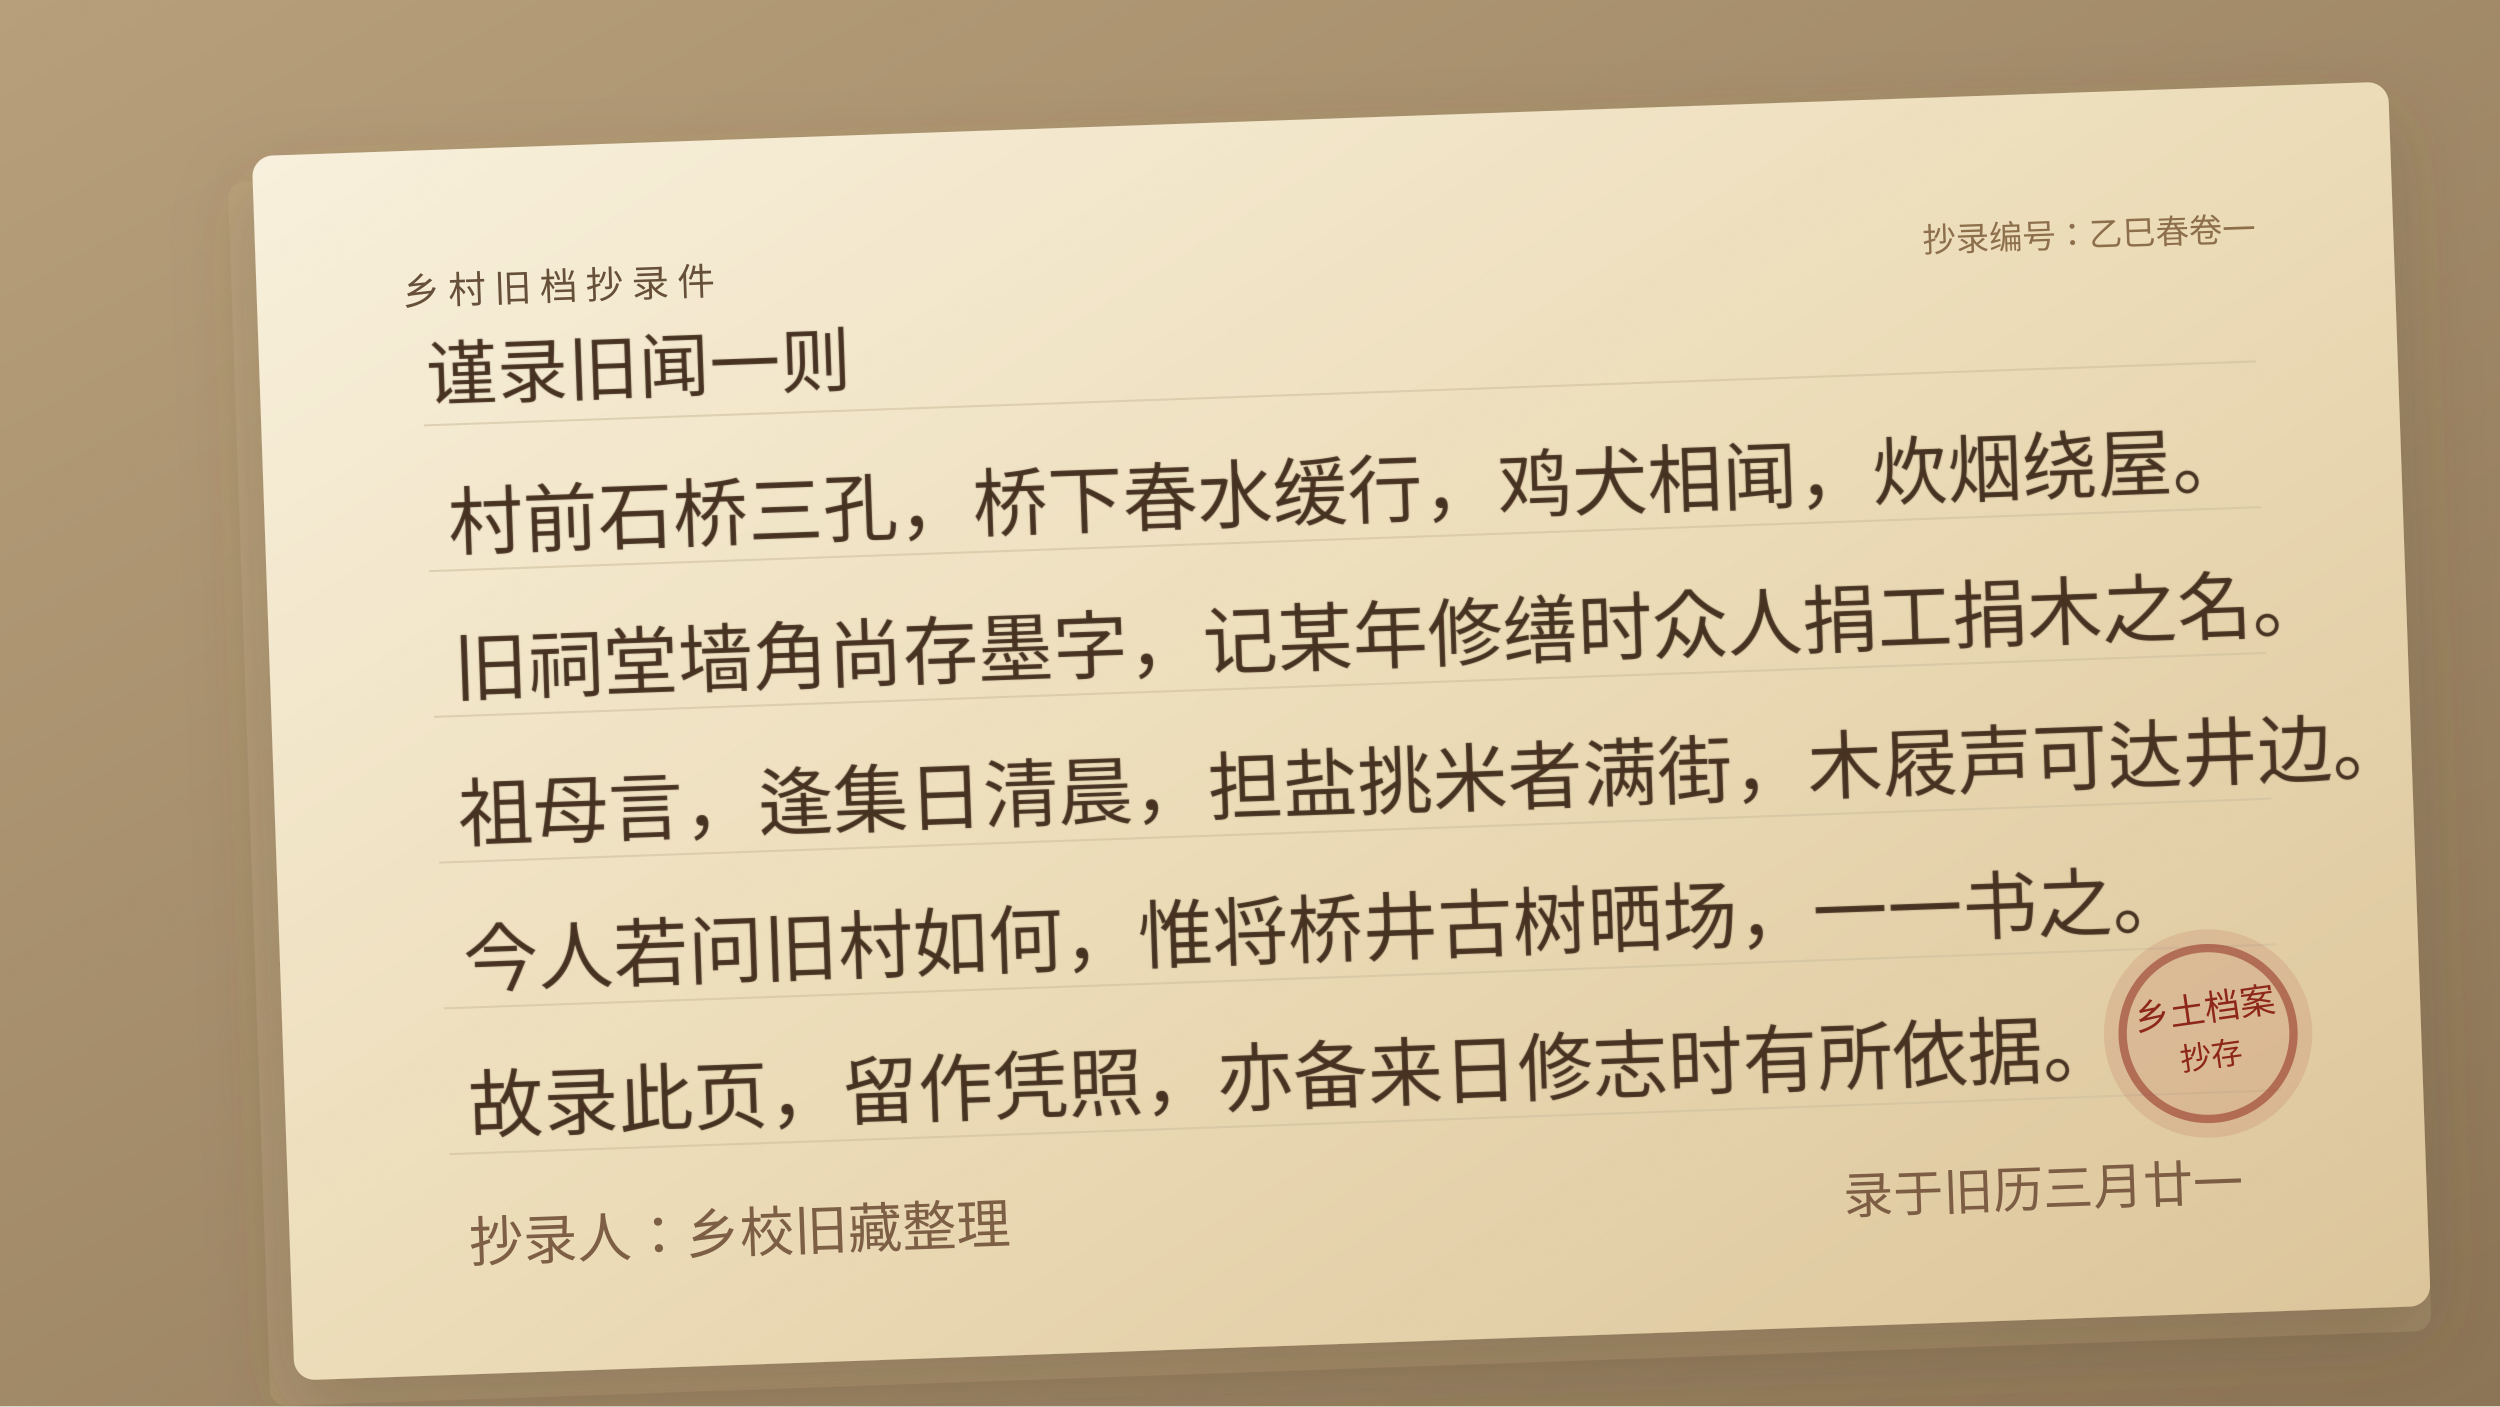
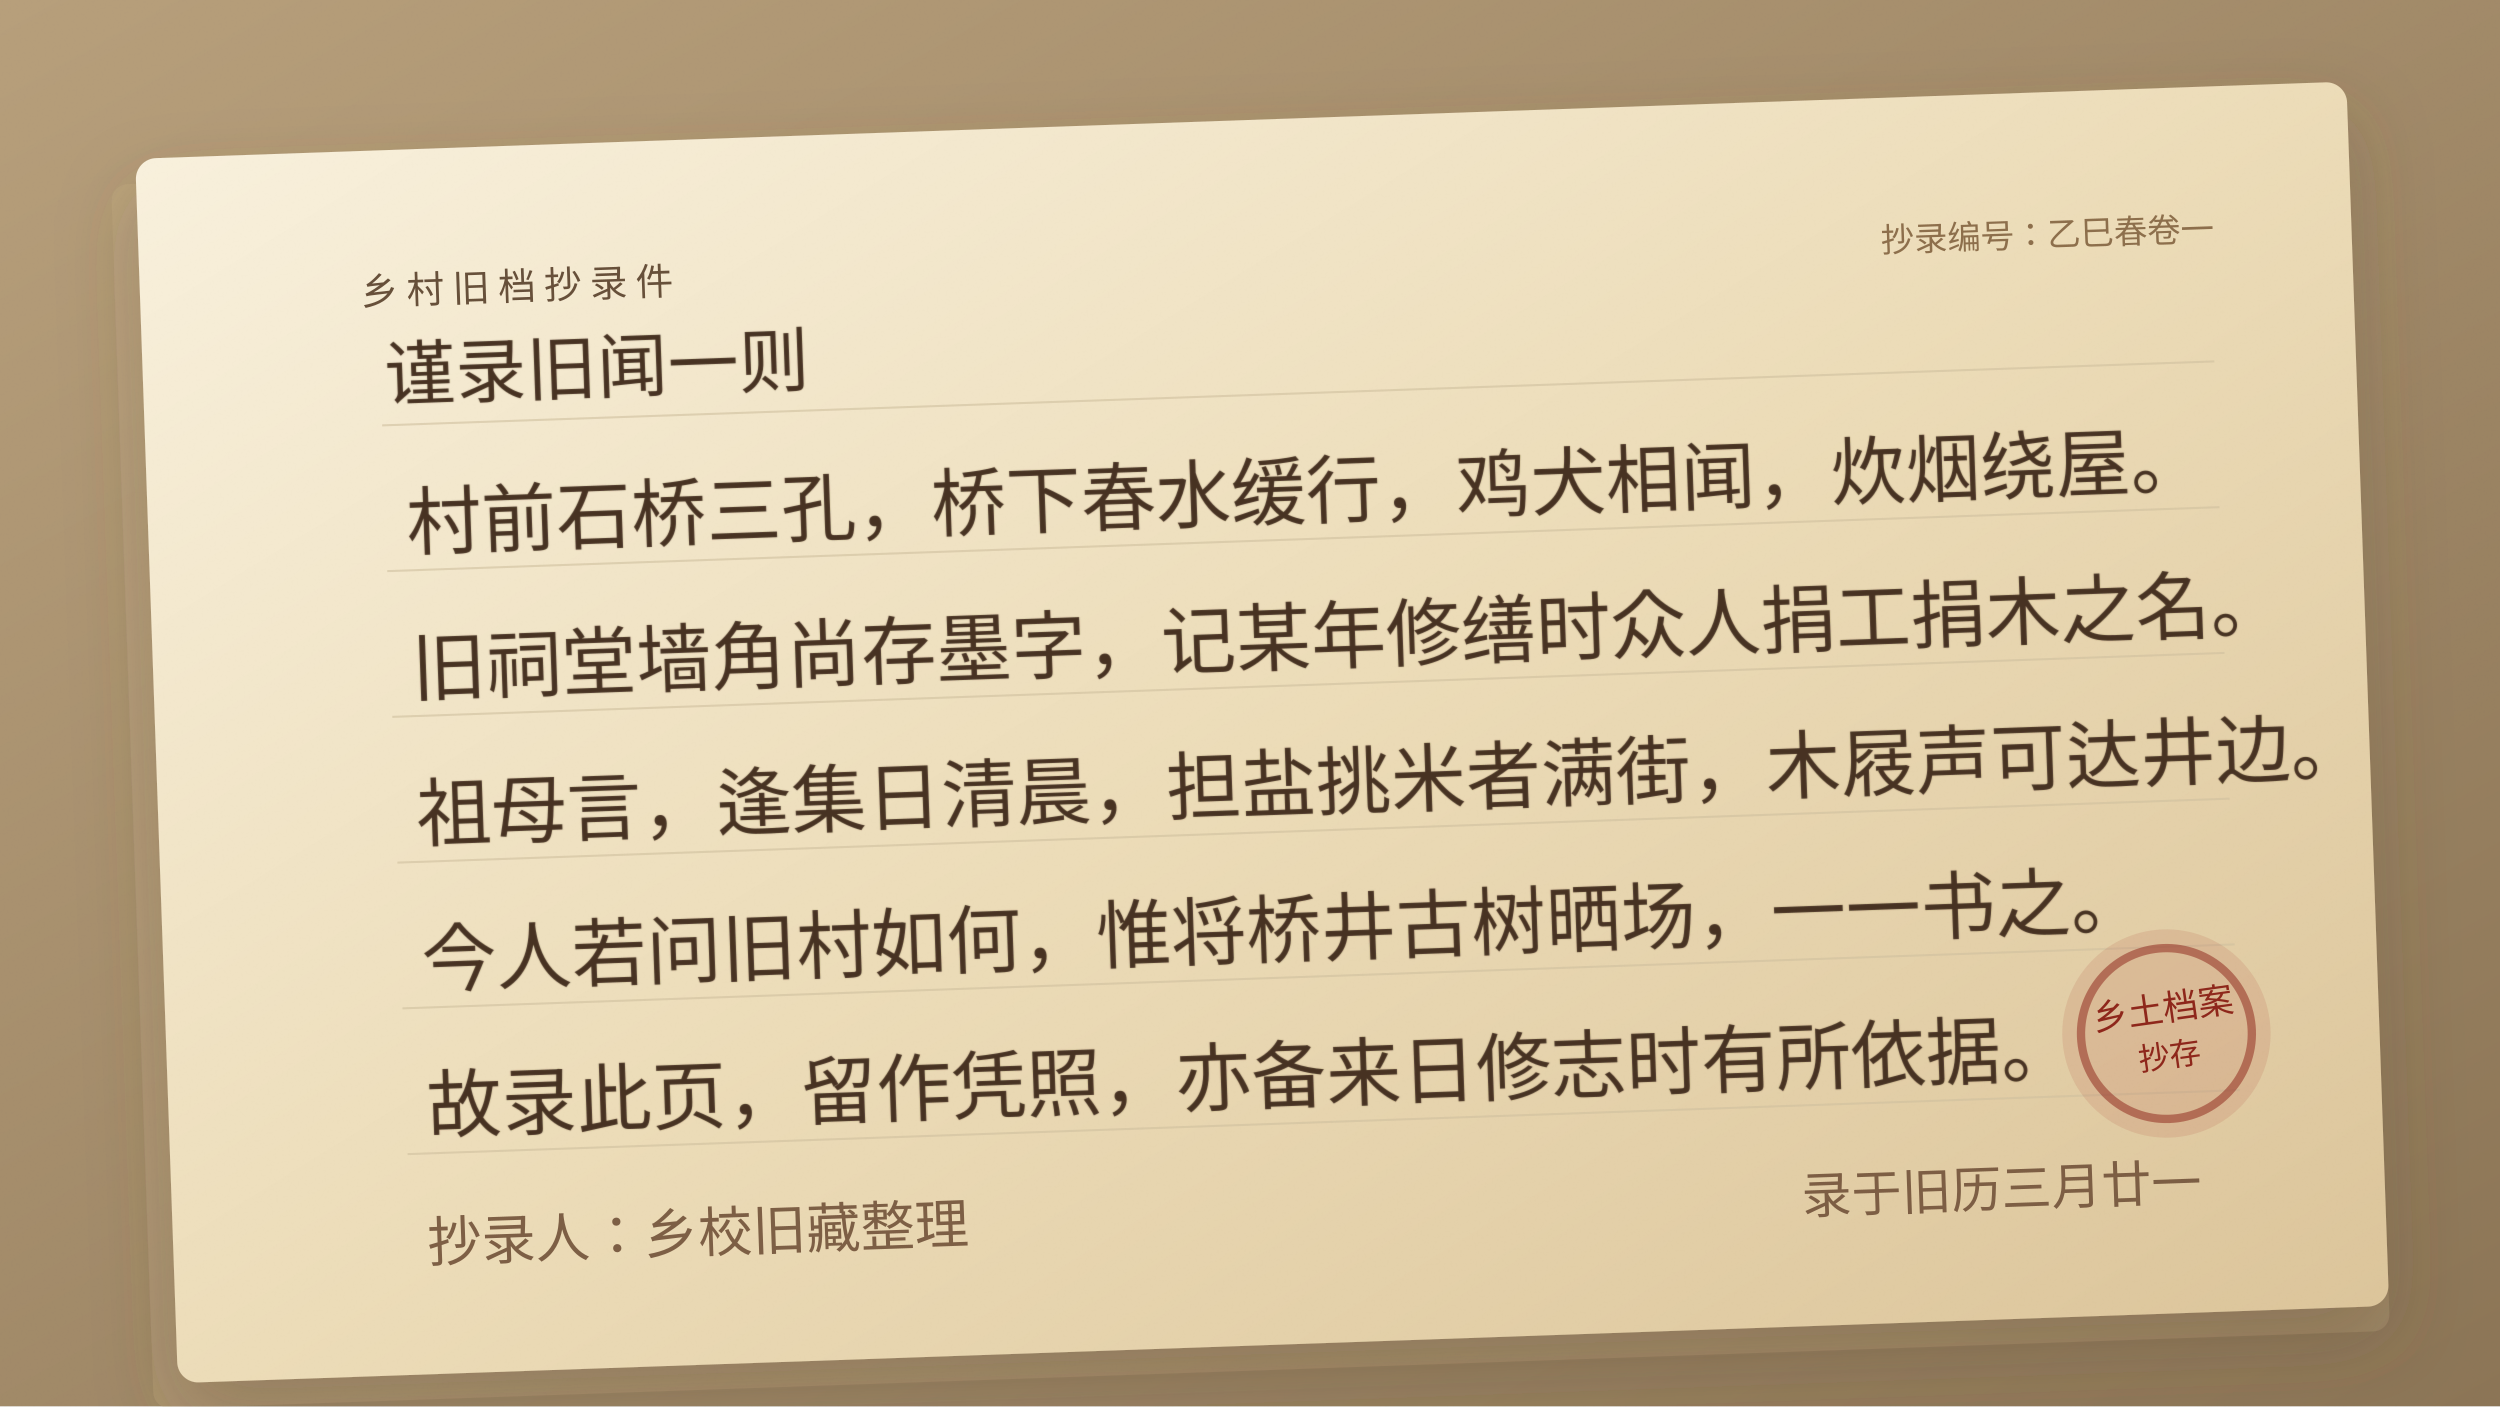
<svg xmlns="http://www.w3.org/2000/svg" viewBox="0 0 1200 675" role="img" aria-labelledby="title desc">
  <defs>
    <linearGradient id="desk" x1="0" y1="0" x2="1" y2="1">
      <stop offset="0%" stop-color="#b79f7b" />
      <stop offset="100%" stop-color="#8c7556" />
    </linearGradient>
    <linearGradient id="paper" x1="0" y1="0" x2="1" y2="1">
      <stop offset="0%" stop-color="#f8f0dc" />
      <stop offset="50%" stop-color="#ecdcb8" />
      <stop offset="100%" stop-color="#dcc59b" />
    </linearGradient>
    <filter id="shadow" x="-20%" y="-20%" width="140%" height="140%">
      <feDropShadow dx="0" dy="16" stdDeviation="18" flood-color="#5b4830" flood-opacity="0.25" />
    </filter>
    <filter id="paperGrain">
      <feTurbulence type="fractalNoise" baseFrequency="0.85" numOctaves="2" stitchTiles="stitch" result="noise" />
      <feColorMatrix in="noise" type="saturate" values="0" result="monoNoise" />
      <feComponentTransfer in="monoNoise" result="softNoise">
        <feFuncA type="table" tableValues="0 0.04" />
      </feComponentTransfer>
    </filter>
    <filter id="inkBleed" x="-10%" y="-10%" width="120%" height="120%">
      <feGaussianBlur stdDeviation="0.45" />
    </filter>
  </defs>
  <rect width="1200" height="675" fill="url(#desk)" />
-   <g transform="translate(72 28) rotate(-2 540 300)">
-     <rect x="46" y="42" width="1038" height="588" rx="8" fill="#cdb288" opacity="0.24" />
-     <rect x="58" y="30" width="1026" height="588" rx="10" fill="url(#paper)" filter="url(#shadow)" />
-     <rect x="58" y="30" width="1026" height="588" rx="10" fill="#fff" opacity="0.08" filter="url(#paperGrain)" />
+   <g transform="translate(52 28) rotate(-2 540 300)">
+     <rect x="10" y="42" width="1074" height="588" rx="8" fill="#cdb288" opacity="0.24" />
+     <rect x="22" y="30" width="1062" height="588" rx="10" fill="url(#paper)" filter="url(#shadow)" />
+     <rect x="22" y="30" width="1062" height="588" rx="10" fill="#fff" opacity="0.08" filter="url(#paperGrain)" />
    <g fill="none" stroke="#cfbf9e" stroke-width="1" opacity="0.6">
      <line x1="136" y1="162" x2="1016" y2="162" />
      <line x1="136" y1="232" x2="1016" y2="232" />
      <line x1="136" y1="302" x2="1016" y2="302" />
      <line x1="136" y1="372" x2="1016" y2="372" />
      <line x1="136" y1="442" x2="1016" y2="442" />
      <line x1="136" y1="512" x2="1016" y2="512" />
    </g>
    <text x="128" y="104" fill="#67503a" font-size="18" font-family="SimSun, serif" letter-spacing="4">乡村旧档抄录件</text>
    <text x="858" y="104" fill="#8d6f4c" font-size="16" font-family="FangSong, STFangsong, serif">抄录编号：乙巳春卷一</text>
    <g fill="#463222" font-family="STXingkai, Xingkai SC, KaiTi, STKaiti, serif" filter="url(#inkBleed)">
      <text x="138" y="150" font-size="34">谨录旧闻一则</text>
      <text x="146" y="222" font-size="36">村前石桥三孔，桥下春水缓行，鸡犬相闻，炊烟绕屋。</text>
      <text x="146" y="292" font-size="36">旧祠堂墙角尚存墨字，记某年修缮时众人捐工捐木之名。</text>
      <text x="146" y="362" font-size="36">祖母言，逢集日清晨，担盐挑米者满街，木屐声可达井边。</text>
      <text x="146" y="432" font-size="36">今人若问旧村如何，惟将桥井古树晒场，一一书之。</text>
      <text x="146" y="502" font-size="36">故录此页，留作凭照，亦备来日修志时有所依据。</text>
    </g>
    <g fill="#74553c" font-family="STXingkai, Xingkai SC, KaiTi, STKaiti, serif" opacity="0.92">
      <text x="144" y="564" font-size="26">抄录人：乡校旧藏整理</text>
      <text x="804" y="564" font-size="24">录于旧历三月廿一</text>
    </g>
    <g transform="translate(918 432) rotate(-6)">
      <circle cx="58" cy="58" r="50" fill="#9e2d1f" opacity="0.12" />
      <circle cx="58" cy="58" r="41" fill="none" stroke="#8e271b" stroke-width="4" opacity="0.52" />
      <text x="58" y="52" text-anchor="middle" fill="#8e271b" font-size="17" font-family="SimSun, serif">乡土档案</text>
      <text x="58" y="74" text-anchor="middle" fill="#8e271b" font-size="15" font-family="SimSun, serif">抄存</text>
    </g>
  </g>
</svg>
